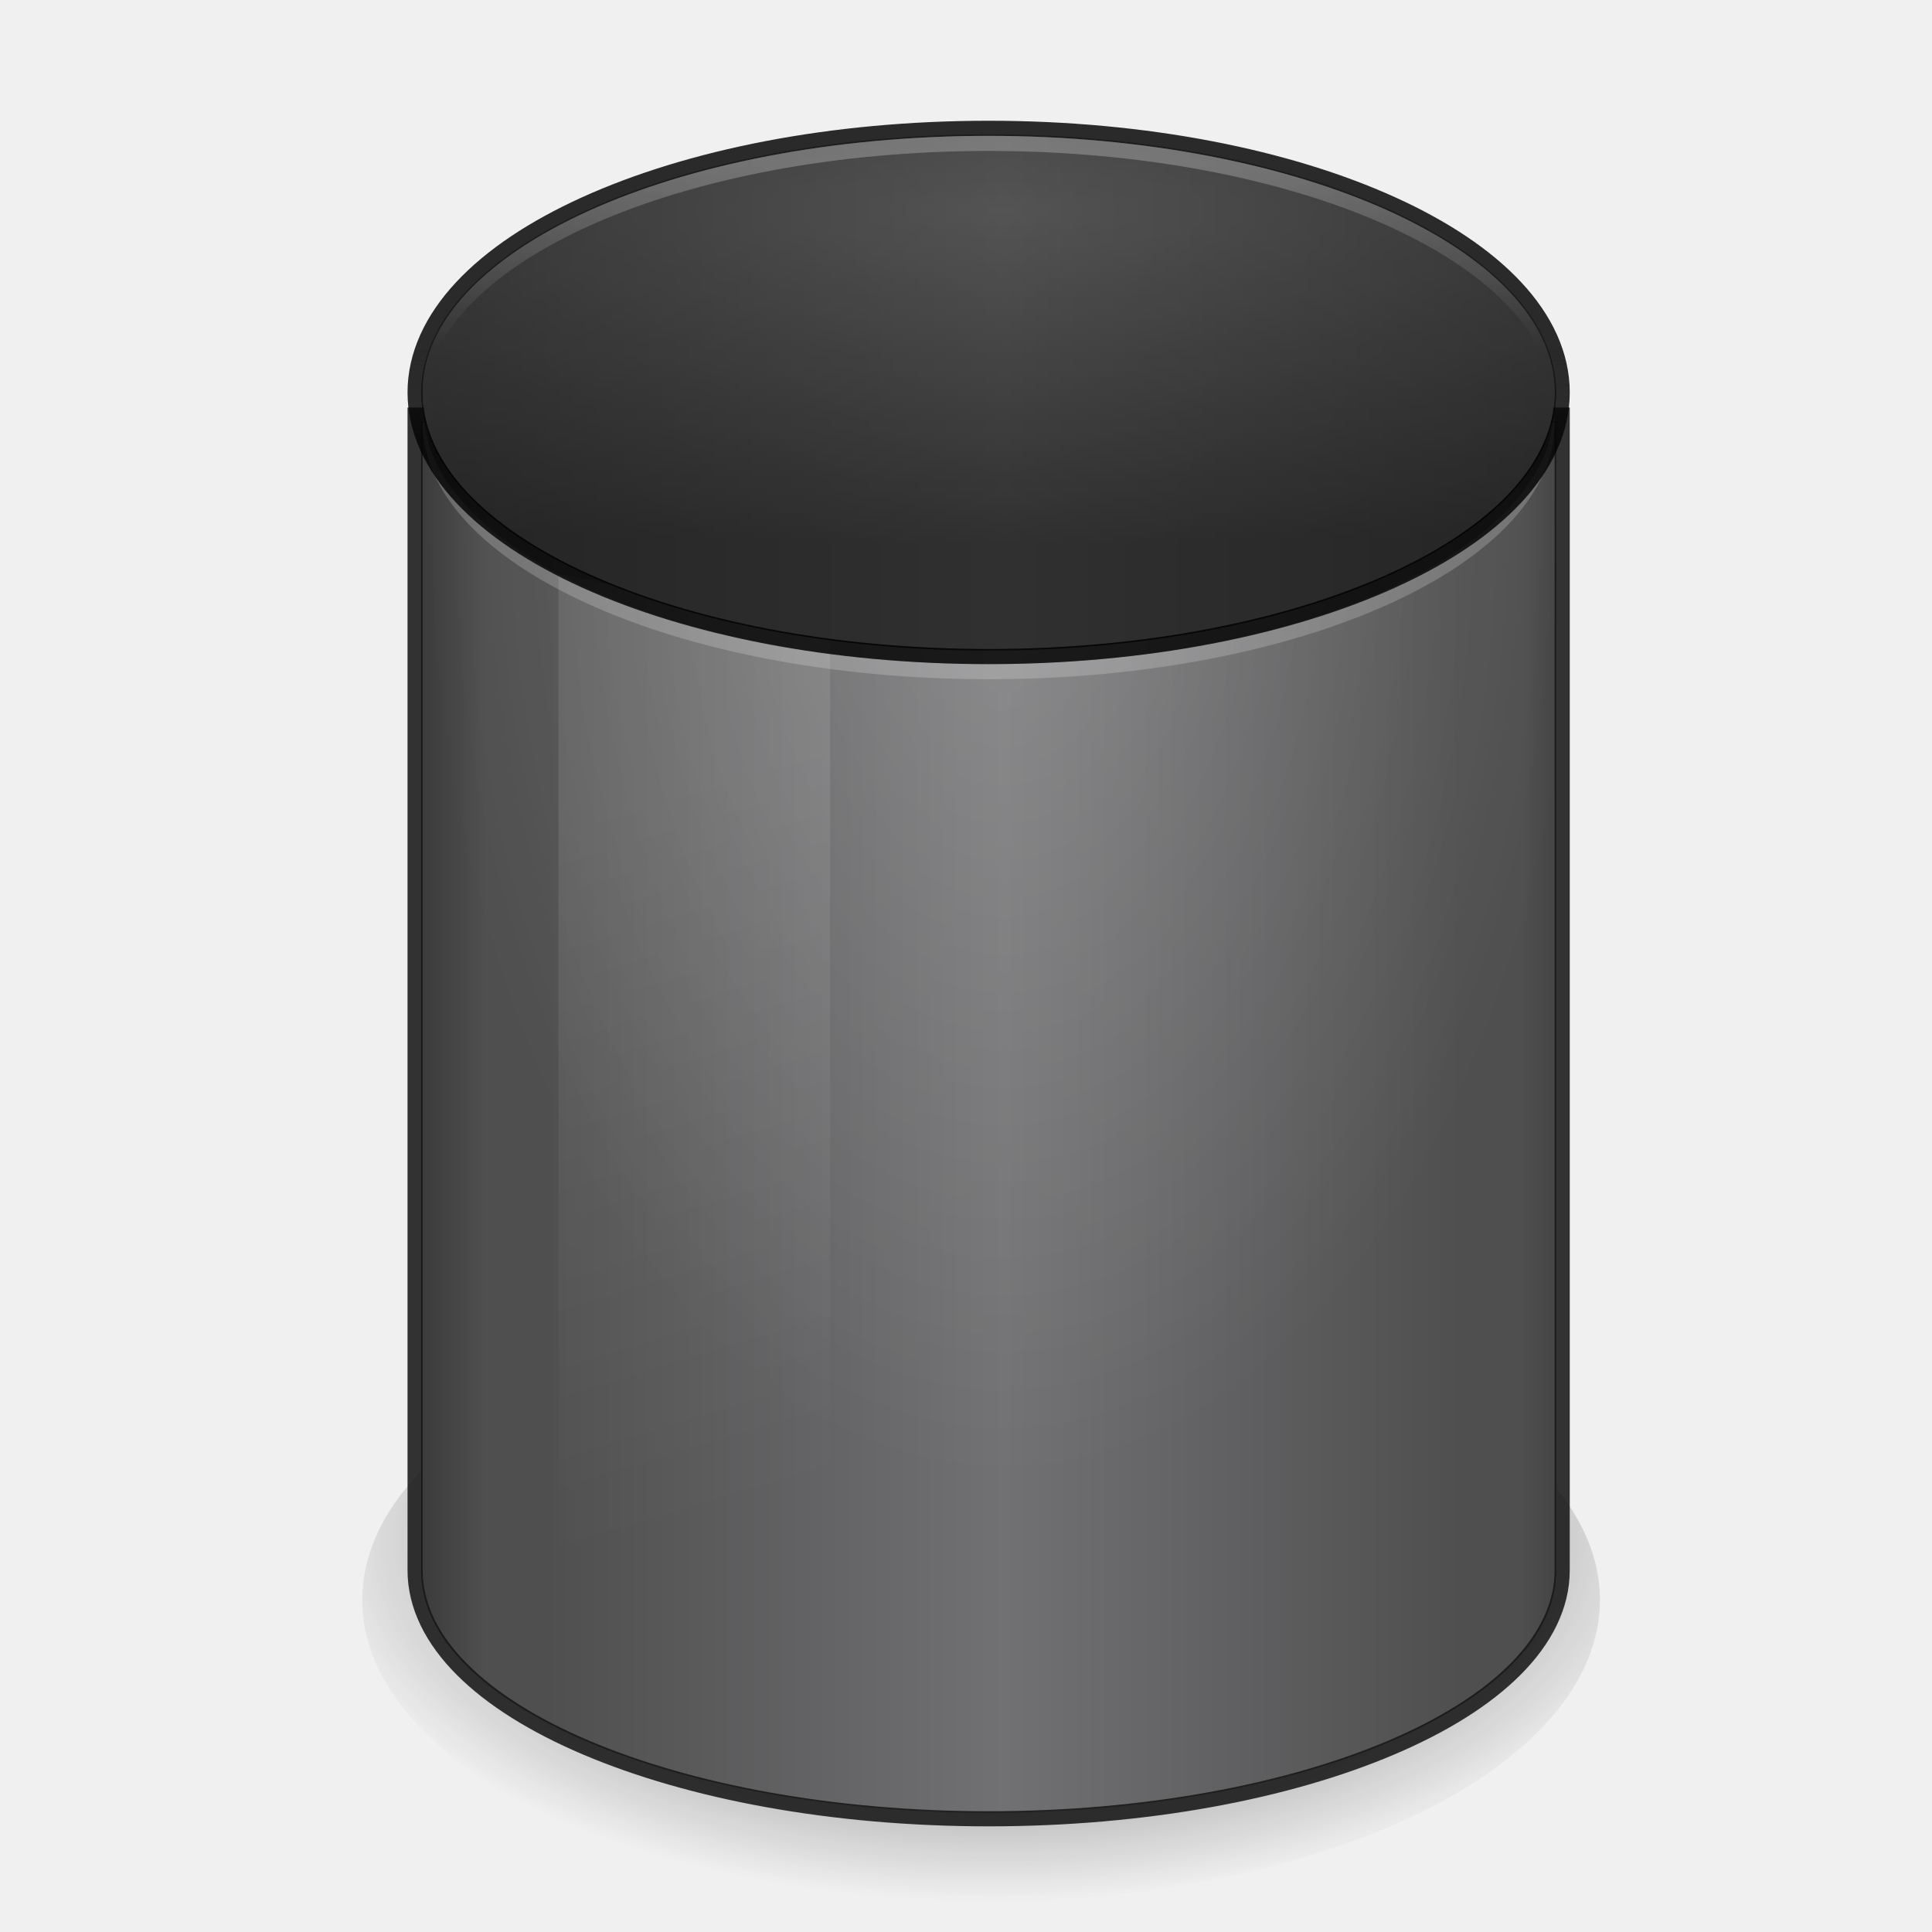
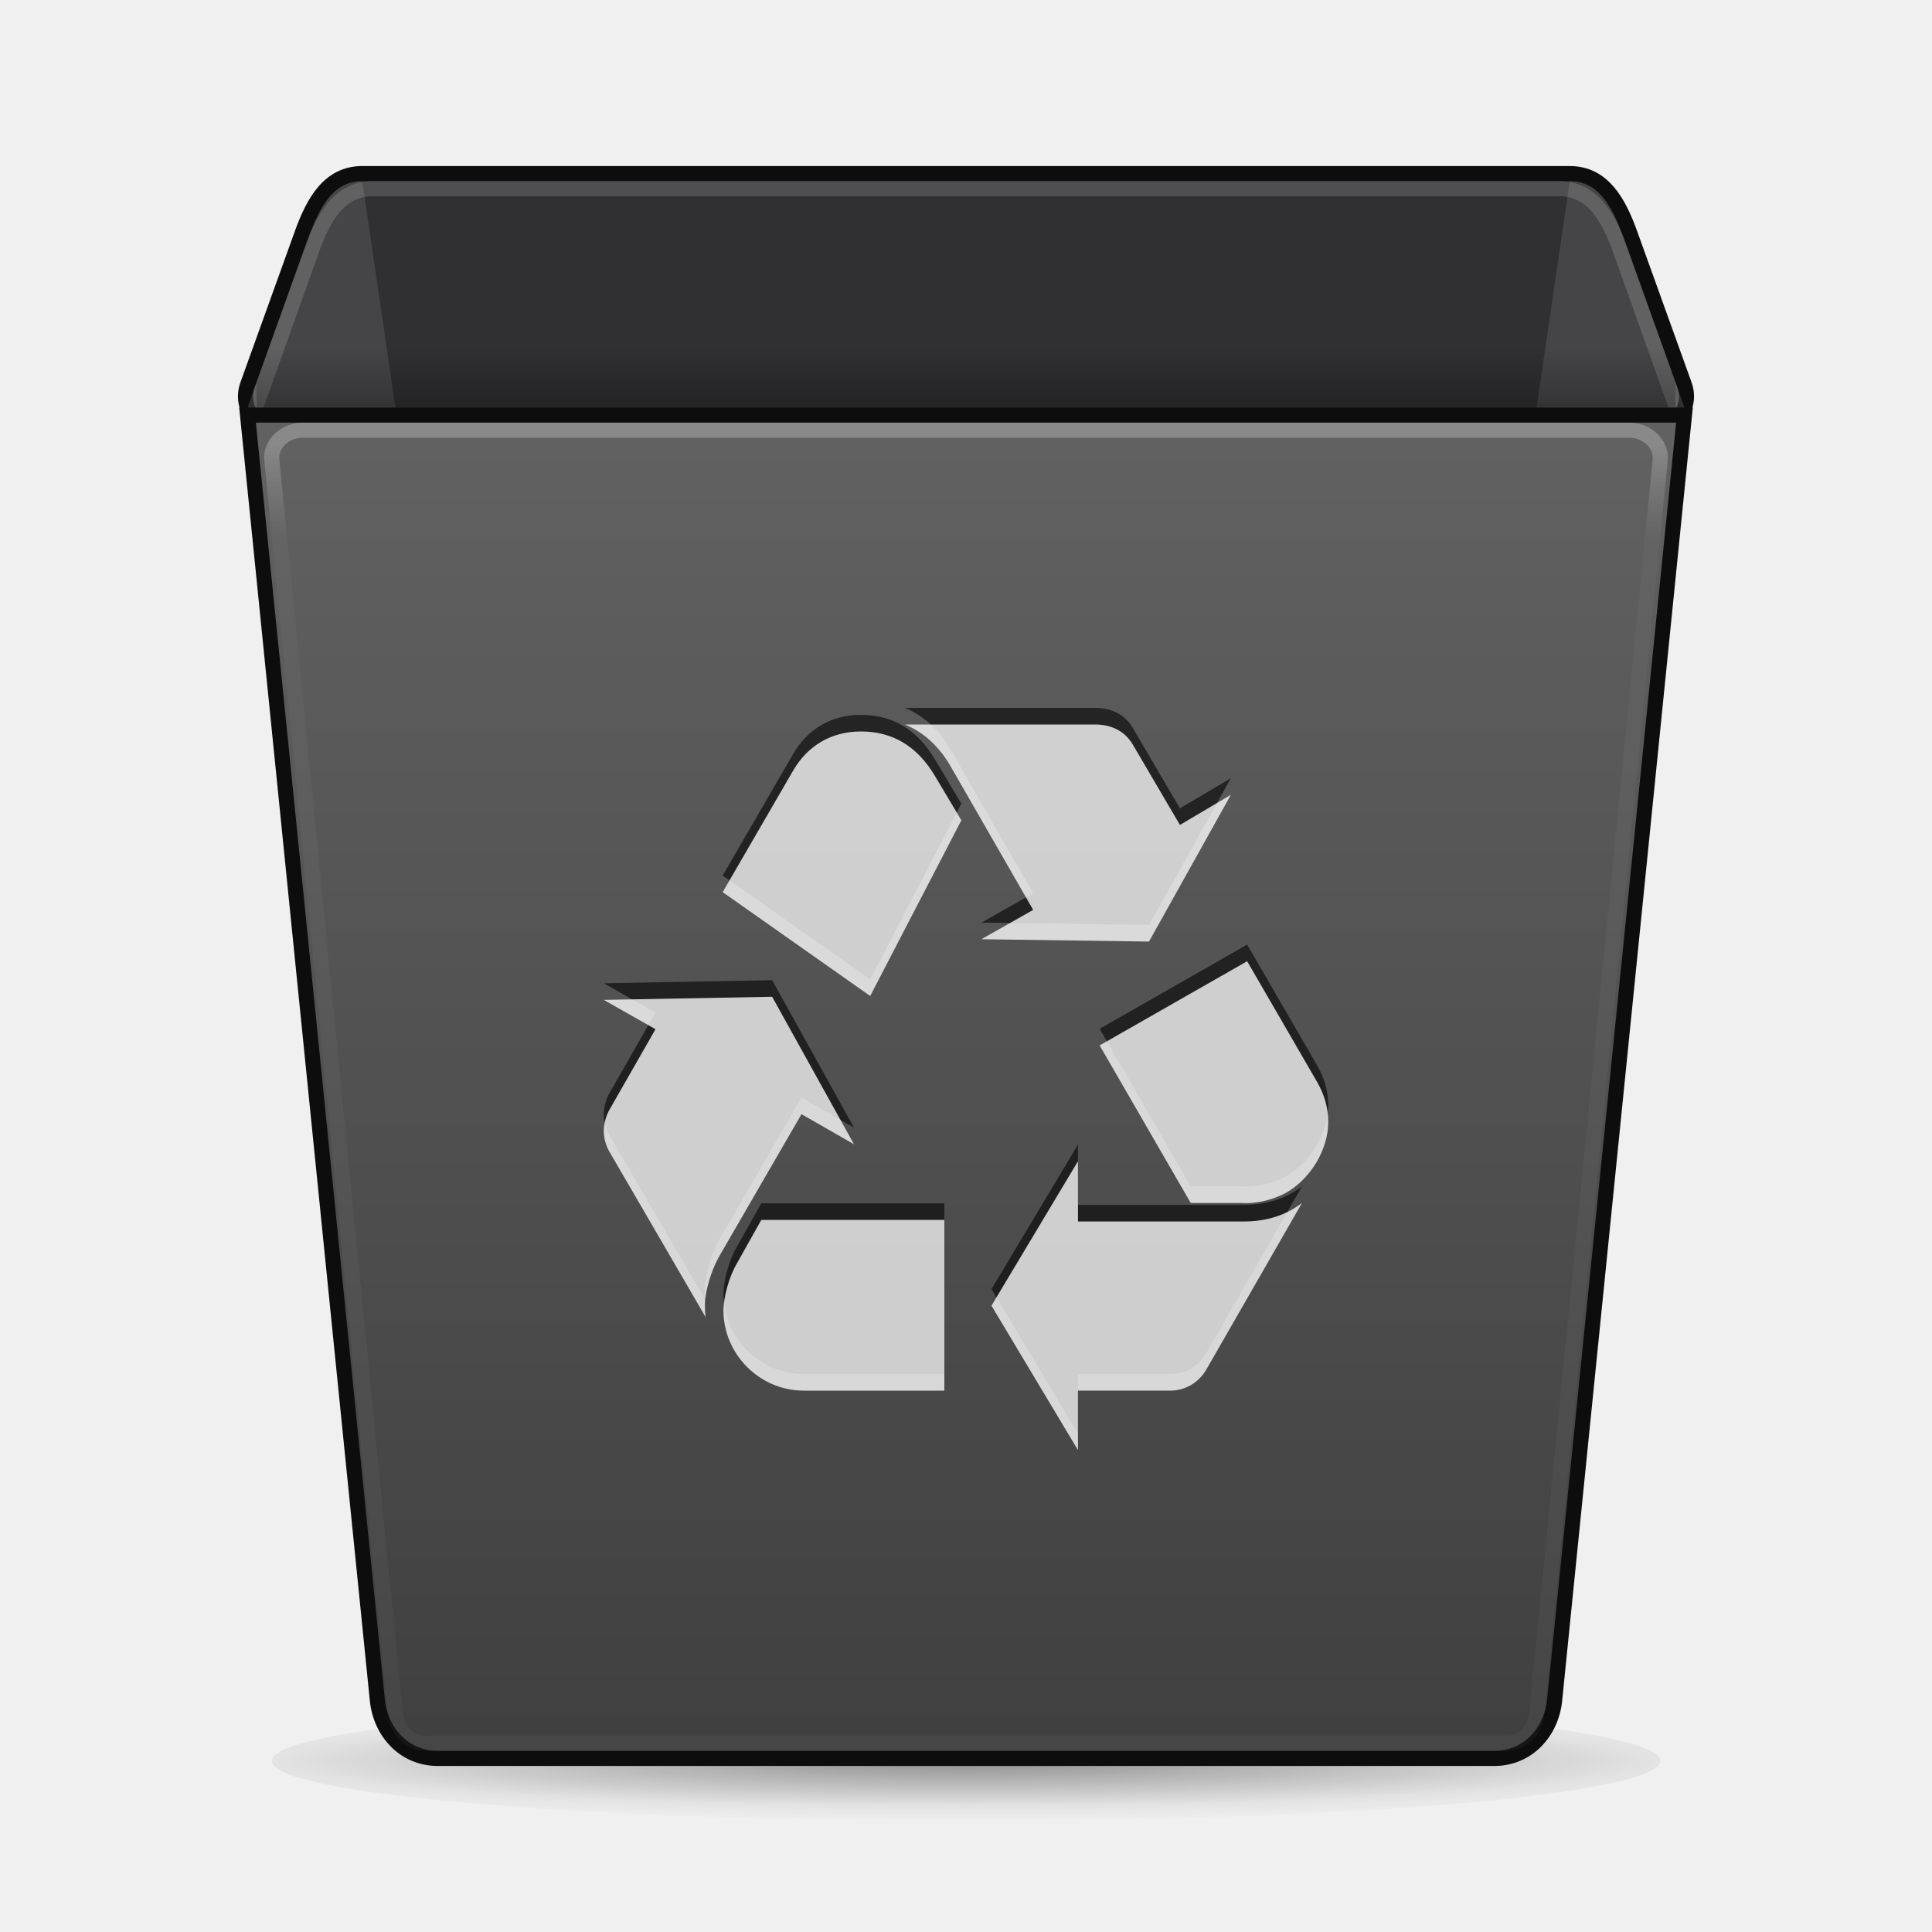
<svg xmlns="http://www.w3.org/2000/svg" xmlns:ns1="http://www.openswatchbook.org/uri/2009/osb" xmlns:xlink="http://www.w3.org/1999/xlink" version="1.0" width="128" height="128" id="svg3695">
  <defs id="defs3697">
-     <linearGradient id="linearGradient4300">
-       <stop style="stop-color:#141414;stop-opacity:1;" offset="0" id="stop4302" />
-       <stop style="stop-color:#000000;stop-opacity:0.899" offset="1" id="stop4304" />
+     <linearGradient id="linearGradient4399">
+       <stop id="stop4401" offset="0" style="stop-color:#626262;stop-opacity:1" />
+       <stop id="stop4403" offset="1" style="stop-color:#3f3f3f;stop-opacity:1" />
    </linearGradient>
-     <linearGradient id="linearGradient6985">
-       <stop id="stop6987" offset="0" style="stop-color:#000000;stop-opacity:1" />
-       <stop id="stop6989" offset="1" style="stop-color:#000000;stop-opacity:0" />
+     <linearGradient id="linearGradient4306">
+       <stop style="stop-color:#000000;stop-opacity:1" offset="0" id="stop4308" />
+       <stop style="stop-color:#000000;stop-opacity:0" offset="1" id="stop4310" />
    </linearGradient>
-     <linearGradient id="linearGradient6286">
-       <stop id="stop6288" offset="0" style="stop-color:#ffffff;stop-opacity:1;" />
-       <stop id="stop6290" offset="1" style="stop-color:#ffffff;stop-opacity:0" />
+     <linearGradient id="linearGradient4237">
+       <stop id="stop4239" offset="0" style="stop-color:#a7a7a7;stop-opacity:1" />
+       <stop id="stop4241" offset="1" style="stop-color:#787878;stop-opacity:1" />
    </linearGradient>
-     <linearGradient id="linearGradient6177">
-       <stop style="stop-color:#ffffff;stop-opacity:1;" offset="0" id="stop6179" />
-       <stop style="stop-color:#ffffff;stop-opacity:0;" offset="1" id="stop6181" />
+     <linearGradient id="linearGradient4867">
+       <stop id="stop4869" offset="0" style="stop-color:#ffffff;stop-opacity:1;" />
+       <stop id="stop4871" offset="1" style="stop-color:#e4e5e7;stop-opacity:0.157" />
    </linearGradient>
-     <linearGradient id="linearGradient6131">
-       <stop id="stop6133" offset="0" style="stop-color:#717173;stop-opacity:1" />
-       <stop style="stop-color:#4f4f50;stop-opacity:1" offset="0.789" id="stop6137" />
-       <stop id="stop6139" offset="0.895" style="stop-color:#4f4f50;stop-opacity:1;" />
-       <stop id="stop6135" offset="1" style="stop-color:#3c3c3c;stop-opacity:1" />
-     </linearGradient>
-     <linearGradient id="linearGradient6046">
-       <stop style="stop-color:#000000;stop-opacity:0.6" offset="0" id="stop6048" />
-       <stop style="stop-color:#000000;stop-opacity:0.816" offset="1" id="stop6050" />
-     </linearGradient>
-     <linearGradient id="linearGradient6014">
-       <stop style="stop-color:#8b8b8d;stop-opacity:1;" offset="0" id="stop6016" />
-       <stop style="stop-color:#b7b7b9;stop-opacity:1" offset="1" id="stop6018" />
+     <linearGradient id="linearGradient4861">
+       <stop style="stop-color:#7e7e7e;stop-opacity:1" offset="0" id="stop4863" />
+       <stop style="stop-color:#3f3f3f;stop-opacity:1" offset="1" id="stop4865" />
    </linearGradient>
    <linearGradient ns1:paint="gradient" id="linearGradient4406">
      <stop offset="0" style="stop-color:#4e4e4e;stop-opacity:1" id="stop4408" />
      <stop offset="1" style="stop-color:#141414;stop-opacity:1" id="stop4410" />
    </linearGradient>
    <linearGradient id="linearGradient3320" ns1:paint="gradient">
      <stop id="stop3323" style="stop-color:#4e4e4e;stop-opacity:1" offset="0" />
      <stop id="stop3325" style="stop-color:#b9bac2;stop-opacity:1" offset="1" />
    </linearGradient>
    <linearGradient id="linearGradient3254-3-182">
      <stop id="stop4663" style="stop-color:#ffffff;stop-opacity:1" offset="0" />
      <stop id="stop4665" style="stop-color:#ffffff;stop-opacity:0" offset="1" />
    </linearGradient>
-     <linearGradient xlink:href="#linearGradient3254-3-182" id="linearGradient3038" gradientUnits="userSpaceOnUse" gradientTransform="matrix(3.6,0,0,3.146215,-9.799994,-8.512555)" x1="12.25" y1="20.231" x2="17.125" y2="34.174" />
-     <linearGradient xlink:href="#linearGradient6131" id="linearGradient5927" x1="135" y1="12" x2="116" y2="12" gradientUnits="userSpaceOnUse" spreadMethod="reflect" gradientTransform="matrix(2.021505,0,0,2.000013,-206.3925,43.89952)" />
-     <linearGradient xlink:href="#linearGradient6014" id="linearGradient6020" x1="116" y1="-9" x2="135" y2="-9" gradientUnits="userSpaceOnUse" spreadMethod="reflect" gradientTransform="matrix(1.973684,0,0,2,-199.9606,44)" />
-     <radialGradient xlink:href="#linearGradient6046" id="radialGradient6052" cx="144.25" cy="-14.204" fx="144.25" fy="-14.204" r="19" gradientTransform="matrix(-6.249306,1.0394621e-6,-1.7521287e-7,-1.164706,967.952,-2.614313)" gradientUnits="userSpaceOnUse" />
-     <radialGradient xlink:href="#linearGradient6286" id="radialGradient6284" cx="39.001" cy="39.765" fx="39.001" fy="39.765" r="18.6" gradientTransform="matrix(-2.059487,2.8671866e-8,-2.2900845e-8,-3.433418,146.8295,170.3838)" gradientUnits="userSpaceOnUse" spreadMethod="pad" />
    <linearGradient ns1:paint="solid" id="linearGradient6213">
      <stop id="stop6215" offset="0" style="stop-color:#000000;stop-opacity:1;" />
    </linearGradient>
-     <radialGradient xlink:href="#linearGradient6985" id="radialGradient6052-2" cx="144.283" cy="-21.631" fx="144.283" fy="-21.631" r="19" gradientTransform="matrix(-2.421052,5.5303767e-7,-2.3693713e-7,-1.263158,415.3155,74.6761)" gradientUnits="userSpaceOnUse" />
-     <linearGradient xlink:href="#linearGradient4300" id="linearGradient4301" x1="65" y1="23" x2="65" y2="30" gradientUnits="userSpaceOnUse" />
-     <linearGradient xlink:href="#linearGradient6177" id="linearGradient4360" x1="65" y1="11" x2="65" y2="23" gradientUnits="userSpaceOnUse" />
+     <linearGradient id="linearGradient4287">
+       <stop id="stop4289" offset="0" style="stop-color:#000000;stop-opacity:0.51;" />
+       <stop id="stop4291" offset="1" style="stop-color:#000000;stop-opacity:0.472" />
+     </linearGradient>
+     <linearGradient id="linearGradient3782">
+       <stop style="stop-color:#ffffff;stop-opacity:1;" offset="0" id="stop3784" />
+       <stop style="stop-color:#e4e5e7;stop-opacity:1;" offset="1" id="stop3786" />
+     </linearGradient>
+     <linearGradient id="linearGradient3927">
+       <stop id="stop3929" offset="0" style="stop-color:#f1f2f3;stop-opacity:1;" />
+       <stop id="stop3931" offset="1" style="stop-color:#e4e5e7;stop-opacity:1;" />
+     </linearGradient>
+     <linearGradient id="linearGradient3937-5">
+       <stop style="stop-color:#9c9d9e;stop-opacity:1;" offset="0" id="stop3939-6" />
+       <stop style="stop-color:#bbbcbd;stop-opacity:1;" offset="1" id="stop3941-3" />
+     </linearGradient>
+     <linearGradient xlink:href="#linearGradient4399" id="linearGradient4213" x1="32" y1="13" x2="32" y2="59" gradientUnits="userSpaceOnUse" gradientTransform="matrix(2.292683,0,0,1.977774,-9.365855,0.8001419)" />
+     <linearGradient xlink:href="#linearGradient4867" id="linearGradient4229" x1="32" y1="15" x2="32" y2="18" gradientUnits="userSpaceOnUse" gradientTransform="matrix(2.358556,0,0,2.023256,-11.47381,-0.8372102)" />
+     <linearGradient y2="9" x2="22" y1="11" x1="22" gradientTransform="matrix(2.35,0,0,2,7.59999,5)" gradientUnits="userSpaceOnUse" id="linearGradient4262-7-1" xlink:href="#linearGradient4306" />
+     <linearGradient id="linearGradient4303">
+       <stop id="stop4305" offset="0" style="stop-color:#000000;stop-opacity:0.404" />
+       <stop style="stop-color:#000000;stop-opacity:0.059" offset="0.744" id="stop4311" />
+       <stop id="stop4307" offset="1" style="stop-color:#000000;stop-opacity:0;" />
+     </linearGradient>
+     <radialGradient gradientUnits="userSpaceOnUse" gradientTransform="matrix(1.952374,0,0,0.129032,3.476409,109.8796)" r="31" fy="52.6" fx="31" cy="52.6" cx="31" id="radialGradient4309-8" xlink:href="#linearGradient4303" />
  </defs>
-   <path style="opacity:0.8;fill:url(#radialGradient6052-2);fill-opacity:1;stroke:none;stroke-width:1;stroke-linecap:butt;stroke-linejoin:miter;stroke-miterlimit:4;stroke-dasharray:none;stroke-dashoffset:0;stroke-opacity:1" d="M 106,106 A 41,20 0 0 1 65,126 41,20 0 0 1 24,106 41,20 0 0 1 65,86 41,20 0 0 1 106,106 Z" id="path4342-99-8" />
-   <path style="opacity:1;fill:url(#linearGradient5927);fill-opacity:1;stroke:none;stroke-width:1;stroke-linecap:butt;stroke-linejoin:miter;stroke-miterlimit:4;stroke-dasharray:none;stroke-dashoffset:0;stroke-opacity:1" d="m 27.9,27.9 0,76.2 C 27.9,112.937 44.846,120.1 65.5,120.1 86.154,120.1 103.1,112.937 103.1,104.1 L 103.1,27.9 Z" id="rect4344" />
-   <path style="color:#000000;font-style:normal;font-variant:normal;font-weight:normal;font-stretch:normal;font-size:medium;line-height:normal;font-family:sans-serif;text-indent:0;text-align:start;text-decoration:none;text-decoration-line:none;text-decoration-style:solid;text-decoration-color:#000000;letter-spacing:normal;word-spacing:normal;text-transform:none;direction:ltr;block-progression:tb;writing-mode:lr-tb;baseline-shift:baseline;text-anchor:start;white-space:normal;clip-rule:nonzero;display:inline;overflow:visible;visibility:visible;opacity:1;isolation:auto;mix-blend-mode:normal;color-interpolation:sRGB;color-interpolation-filters:linearRGB;solid-color:#000000;solid-opacity:1;fill:#141414;fill-opacity:0.863;fill-rule:nonzero;stroke:none;stroke-width:2;stroke-linecap:butt;stroke-linejoin:miter;stroke-miterlimit:4;stroke-dasharray:none;stroke-dashoffset:0;stroke-opacity:1;color-rendering:auto;image-rendering:auto;shape-rendering:auto;text-rendering:auto;enable-background:accumulate" d="m 27,27 0,1 0,76.035 c 0,2.524 1.219,4.881 3.254,6.92 2.035,2.039 4.897,3.809 8.381,5.289 C 45.603,119.205 55.085,121 65.5,121 c 10.415,0 19.897,-1.795 26.865,-4.756 3.484,-1.48 6.346,-3.25 8.381,-5.289 2.035,-2.039 3.254,-4.396 3.254,-6.92 l 0,-77.035 -77,0 z m 1,1 75,0 0,76.035 C 103,112.853 86.099,120 65.5,120 44.901,120 28,112.853 28,104.035 l 0,-76.035 z" id="rect4344-4" />
-   <path style="opacity:0.2;fill:url(#radialGradient6284);fill-opacity:1;stroke:none;stroke-width:1;stroke-linecap:butt;stroke-linejoin:miter;stroke-miterlimit:4;stroke-dasharray:none;stroke-dashoffset:0;stroke-opacity:1" d="m 28,28 0,76.035 C 28,112.852 44.901,120 65.5,120 86.099,120 103,112.852 103,104.035 L 103,28 Z" id="rect4344-7" />
-   <path style="display:inline;overflow:visible;visibility:visible;opacity:0.1;fill:url(#linearGradient3038);fill-opacity:1;fill-rule:nonzero;stroke:none;stroke-width:1;marker:none" id="rect3244" d="m 37,38 18,3.827 0,76.492 -18,-2.556 L 37,38 Z" />
-   <path style="opacity:1;fill:url(#linearGradient6020);fill-opacity:1;stroke:none;stroke-width:1;stroke-linecap:butt;stroke-linejoin:miter;stroke-miterlimit:4;stroke-dasharray:none;stroke-dashoffset:0;stroke-opacity:1" d="M 103,26 A 37.5,17 0 0 1 65.5,43 37.5,17 0 0 1 28,26 37.5,17 0 0 1 65.5,9 37.5,17 0 0 1 103,26 Z" id="path4342" />
-   <path style="opacity:0.9;fill:url(#radialGradient6052);fill-opacity:1;stroke:none;stroke-width:1;stroke-linecap:butt;stroke-linejoin:miter;stroke-miterlimit:4;stroke-dasharray:none;stroke-dashoffset:0;stroke-opacity:1" d="M 103.1,26 A 37.6,17.1 0 0 1 65.5,43.1 37.6,17.1 0 0 1 27.9,26 37.6,17.1 0 0 1 65.5,8.9 37.6,17.1 0 0 1 103.1,26 Z" id="path4342-99" />
-   <path style="opacity:0.2;fill:#ffffff;fill-opacity:1;stroke:none;stroke-width:1;stroke-linecap:butt;stroke-linejoin:miter;stroke-miterlimit:4;stroke-dasharray:none;stroke-dashoffset:0;stroke-opacity:1" d="M 102.955,27.414 A 37.5,17 0 0 1 65.5,44 37.5,17 0 0 1 28.045,27.586 37.5,17 0 0 0 28,28 37.5,17 0 0 0 65.5,45 37.5,17 0 0 0 103,28 37.5,17 0 0 0 102.955,27.414 Z" id="path4342-99-0" />
-   <path style="color:#000000;font-style:normal;font-variant:normal;font-weight:normal;font-stretch:normal;font-size:medium;line-height:normal;font-family:sans-serif;text-indent:0;text-align:start;text-decoration:none;text-decoration-line:none;text-decoration-style:solid;text-decoration-color:#000000;letter-spacing:normal;word-spacing:normal;text-transform:none;direction:ltr;block-progression:tb;writing-mode:lr-tb;baseline-shift:baseline;text-anchor:start;white-space:normal;clip-rule:nonzero;display:inline;overflow:visible;visibility:visible;opacity:0.9;isolation:auto;mix-blend-mode:normal;color-interpolation:sRGB;color-interpolation-filters:linearRGB;solid-color:#000000;solid-opacity:1;fill:url(#linearGradient4301);fill-opacity:1;fill-rule:nonzero;stroke:none;stroke-width:2;stroke-linecap:butt;stroke-linejoin:miter;stroke-miterlimit:4;stroke-dasharray:none;stroke-dashoffset:0;stroke-opacity:1;color-rendering:auto;image-rendering:auto;shape-rendering:auto;text-rendering:auto;enable-background:accumulate" d="M 65.5,8 C 55.022,8 45.531,9.913 38.57,13.068 35.09,14.646 32.236,16.534 30.215,18.701 28.193,20.868 27,23.355 27,26 c 0,2.645 1.193,5.132 3.215,7.299 2.022,2.167 4.875,4.055 8.355,5.633 C 45.531,42.087 55.022,44 65.5,44 c 10.478,0 19.969,-1.913 26.93,-5.068 3.48,-1.578 6.334,-3.466 8.355,-5.633 C 102.807,31.132 104,28.645 104,26 104,23.355 102.807,20.868 100.785,18.701 98.764,16.534 95.91,14.646 92.43,13.068 85.469,9.913 75.978,8 65.5,8 Z m 0,1 A 37.5,17 0 0 1 103,26 37.5,17 0 0 1 65.5,43 37.5,17 0 0 1 28,26 37.5,17 0 0 1 65.5,9 Z" id="path4342-99-1" />
-   <path style="opacity:0.25;fill:url(#linearGradient4360);fill-opacity:1;stroke:none;stroke-width:1;stroke-linecap:butt;stroke-linejoin:miter;stroke-miterlimit:4;stroke-dasharray:none;stroke-dashoffset:0;stroke-opacity:1" d="M 102.955,26.586 A 37.5,17 0 0 0 65.5,10 37.5,17 0 0 0 28.045,26.414 37.5,17 0 0 1 28,26 37.5,17 0 0 1 65.5,9 37.5,17 0 0 1 103,26 a 37.5,17 0 0 1 -0.045,0.586 z" id="path4342-99-0-3" />
+   <ellipse cx="64" cy="116.667" rx="46" ry="4" style="display:inline;opacity:1;fill:url(#radialGradient4309-8);fill-opacity:1;stroke:none;stroke-width:1.2;stroke-linecap:butt;stroke-linejoin:miter;stroke-miterlimit:4;stroke-dasharray:none;stroke-dashoffset:0;stroke-opacity:1" id="path4293-4" />
+   <path style="opacity:1;fill:#454547;fill-opacity:1;stroke:#0d0d0d;stroke-width:1;stroke-linecap:butt;stroke-linejoin:miter;stroke-miterlimit:4;stroke-dasharray:none;stroke-dashoffset:0;stroke-opacity:1" d="m 24,11.5 80,0 c 2.216,0 3.249,1.915 4,4 l 3.6,10 c 0.751,2.085 -1.784,4 -4,4 l -87.2,0 c -2.216,0 -4.751,-1.915 -4,-4 l 3.6,-10 c 0.751,-2.085 1.784,-4 4,-4 z" id="rect4290" />
+   <path style="opacity:0.3;fill:#000000;fill-opacity:1;stroke:none;stroke-width:1;stroke-linecap:butt;stroke-linejoin:miter;stroke-miterlimit:4;stroke-dasharray:none;stroke-dashoffset:0;stroke-opacity:1" d="M 104,12 91.4,98.084 c -0.314,2.146 -1.784,3.913 -4,3.913 l -46.8,0 c -2.216,0 -3.686,-1.767 -4,-3.913 L 24,12 Z" id="rect4203-7" />
+   <path style="opacity:0.15;fill:none;fill-opacity:1;stroke:#ffffff;stroke-width:1;stroke-linecap:butt;stroke-linejoin:miter;stroke-miterlimit:4;stroke-dasharray:none;stroke-dashoffset:0;stroke-opacity:1" d="m 24.706,12.5 78.588,0 c 2.256,0 3.308,1.968 4.072,4.111 l 3.665,10.278 c 0.764,2.143 -1.816,4.111 -4.072,4.111 l -85.918,0 c -2.256,0 -4.836,-1.968 -4.072,-4.111 l 3.665,-10.278 c 0.764,-2.143 1.816,-4.111 4.072,-4.111 z" id="rect4290-4" />
+   <path style="opacity:1;fill:url(#linearGradient4213);fill-opacity:1;stroke:#0d0d0d;stroke-width:1;stroke-linecap:butt;stroke-linejoin:miter;stroke-miterlimit:4;stroke-dasharray:none;stroke-dashoffset:0;stroke-opacity:1" d="M 111.6,27.5 103,112.63 c -0.216,2.134 -1.784,3.87 -4,3.87 l -70,0 c -2.216,0 -3.784,-1.735 -4,-3.87 L 16.4,27.5 Z" id="rect4203" />
+   <path style="opacity:0.25;fill:none;fill-opacity:1;stroke:url(#linearGradient4229);stroke-width:1;stroke-linecap:butt;stroke-linejoin:miter;stroke-miterlimit:4;stroke-dasharray:none;stroke-dashoffset:0;stroke-opacity:1" d="m 20.052,28.5 87.896,0 c 1.132,0 2.151,0.887 2.044,1.977 l -8.176,83.045 c -0.107,1.091 -0.912,1.977 -2.044,1.977 l -71.543,0 c -1.132,0 -1.937,-0.887 -2.044,-1.977 L 18.008,30.477 c -0.107,-1.091 0.912,-1.977 2.044,-1.977 z" id="rect4205" />
+   <rect ry="0" y="23" x="17" height="4" width="94" id="rect3827-5-3-3" style="display:inline;opacity:0.25;fill:url(#linearGradient4262-7-1);fill-opacity:1;stroke:none;stroke-width:0;stroke-linecap:butt;stroke-linejoin:miter;stroke-miterlimit:4;stroke-dasharray:none;stroke-dashoffset:0;stroke-opacity:1" />
+   <path id="path4226-1-8-9" d="m 47.623,82.182 c -0.512,0.919 -0.919,2.302 -0.919,3.174 0,0.202 0,0.46 0.05,0.817 L 40.357,75.171 c -0.205,-0.357 -0.357,-0.869 -0.357,-1.33 0,-0.462 0.153,-1.024 0.357,-1.381 l 3.071,-5.373 -3.428,-1.943 11.156,-0.207 5.423,9.773 -3.478,-1.995 z M 52.537,49.973 c 0.971,-1.69 2.559,-2.611 4.502,-2.611 2.1,0 3.737,0.974 4.914,2.967 l 1.74,2.916 L 57.653,64.887 47.88,58.006 Z M 53.251,91.034 c -2.916,0 -5.321,-2.405 -5.321,-5.321 0,-0.819 0.359,-2.202 0.871,-3.071 l 1.636,-2.916 12.129,0 0,11.309 -9.315,0 z M 62.976,49.664 C 62.209,48.336 61.186,47.412 59.957,46.9 l 12.587,0 c 1.126,0 1.995,0.462 2.509,1.333 l 3.121,5.321 3.376,-1.997 -5.426,9.725 -11.102,-0.156 3.428,-1.943 z M 82.372,79.828 c 1.533,0 2.814,-0.409 3.888,-1.227 L 79.913,89.653 c -0.512,0.869 -1.432,1.417 -2.505,1.381 l -5.99,0 0,3.94 -5.73,-9.568 5.73,-9.571 0,3.993 10.954,0 z m 4.909,-9.211 c 0.462,0.819 0.719,1.688 0.719,2.61 0,1.843 -1.178,3.787 -2.814,4.707 -0.769,0.412 -1.847,0.732 -2.916,0.669 l -3.38,0 -6.036,-10.441 9.773,-5.578 z" style="opacity:0.6;fill:#000000;fill-opacity:1" />
+   <path id="path4226-1-8" d="m 47.623,83.282 c -0.512,0.919 -0.919,2.302 -0.919,3.174 0,0.202 0,0.46 0.05,0.817 l -6.397,-11.001 c -0.205,-0.357 -0.357,-0.869 -0.357,-1.33 0,-0.462 0.153,-1.024 0.357,-1.381 l 3.071,-5.373 -3.428,-1.943 11.156,-0.207 5.423,9.773 -3.478,-1.995 z m 4.914,-32.209 c 0.971,-1.69 2.559,-2.611 4.502,-2.611 2.1,0 3.737,0.974 4.914,2.967 l 1.74,2.916 -6.04,11.642 -9.773,-6.881 z m 0.714,41.061 c -2.916,0 -5.321,-2.405 -5.321,-5.321 0,-0.819 0.359,-2.202 0.871,-3.071 l 1.636,-2.916 12.129,0 0,11.309 -9.315,0 z m 9.725,-41.37 c -0.767,-1.329 -1.79,-2.252 -3.019,-2.764 l 12.587,0 c 1.126,0 1.995,0.462 2.509,1.333 l 3.121,5.321 3.376,-1.997 -5.426,9.725 -11.102,-0.156 3.428,-1.943 z m 19.396,30.164 c 1.533,0 2.814,-0.409 3.888,-1.227 l -6.347,11.051 c -0.512,0.869 -1.432,1.417 -2.505,1.381 l -5.99,0 0,3.94 -5.73,-9.568 5.73,-9.571 0,3.993 10.954,0 z m 4.909,-9.211 c 0.462,0.819 0.719,1.688 0.719,2.61 0,1.843 -1.178,3.787 -2.814,4.707 -0.769,0.412 -1.847,0.732 -2.916,0.669 l -3.38,0 -6.036,-10.441 9.773,-5.578 z" style="fill:#ffffff;fill-opacity:0.784" />
</svg>
